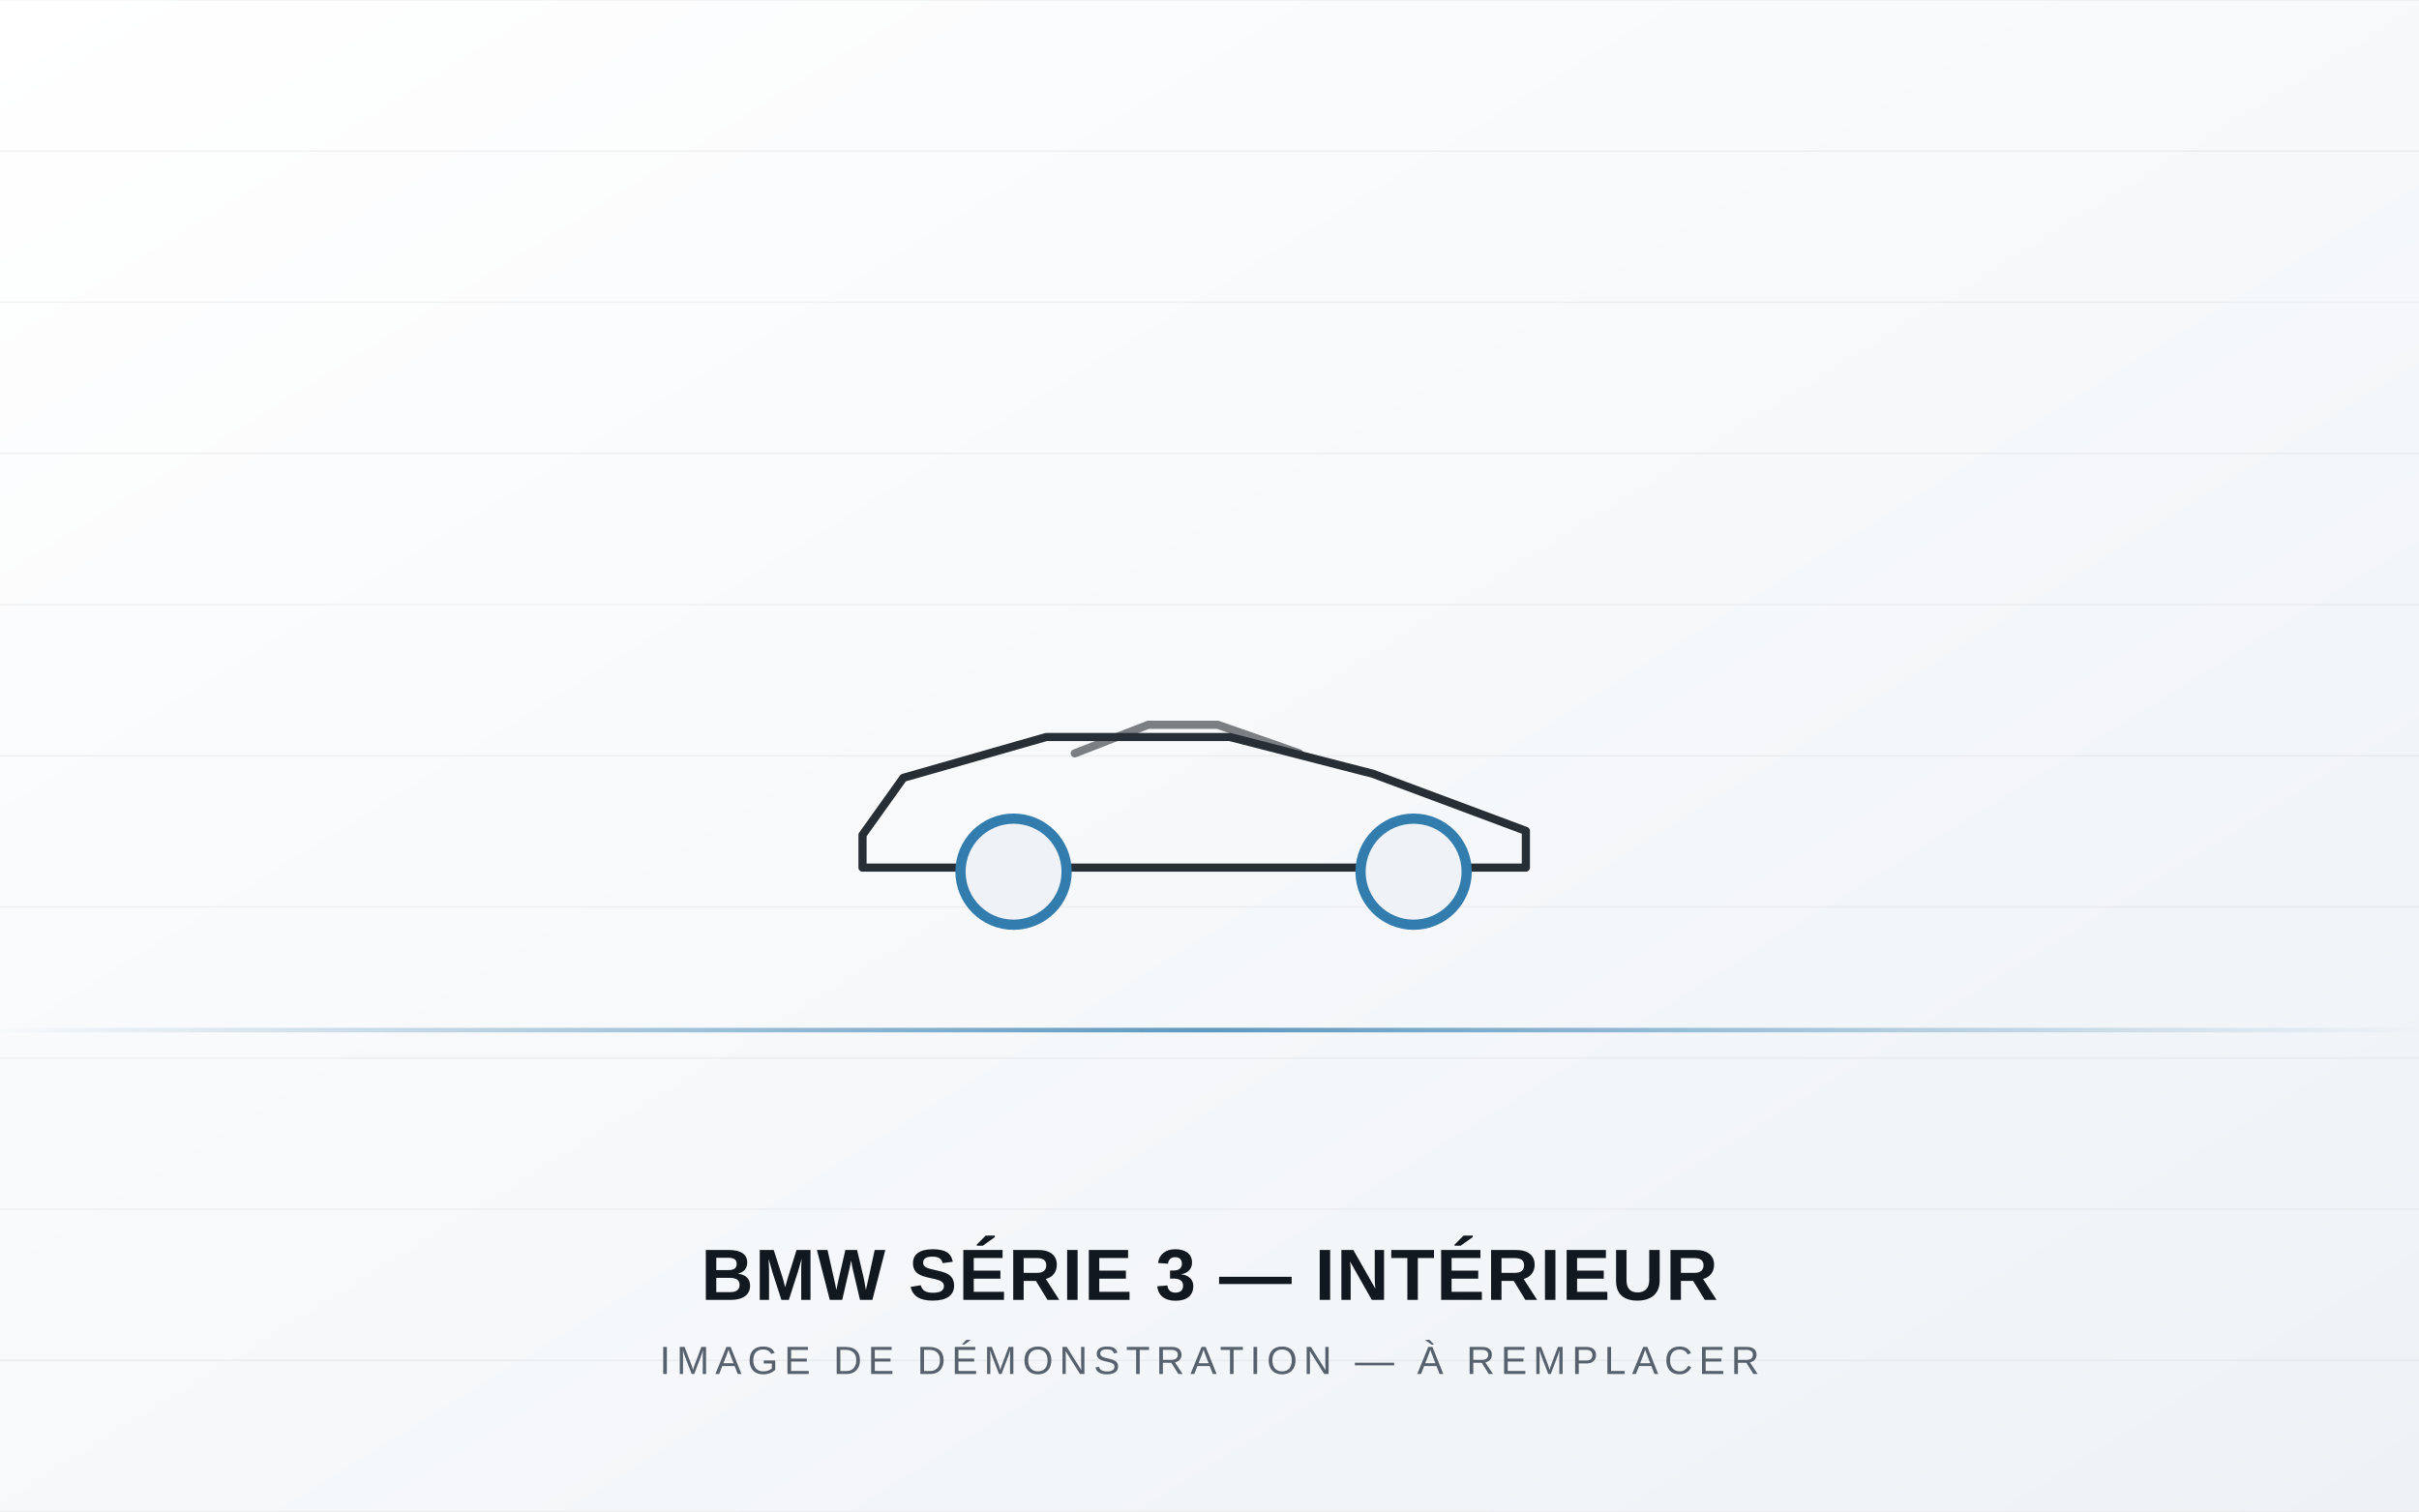
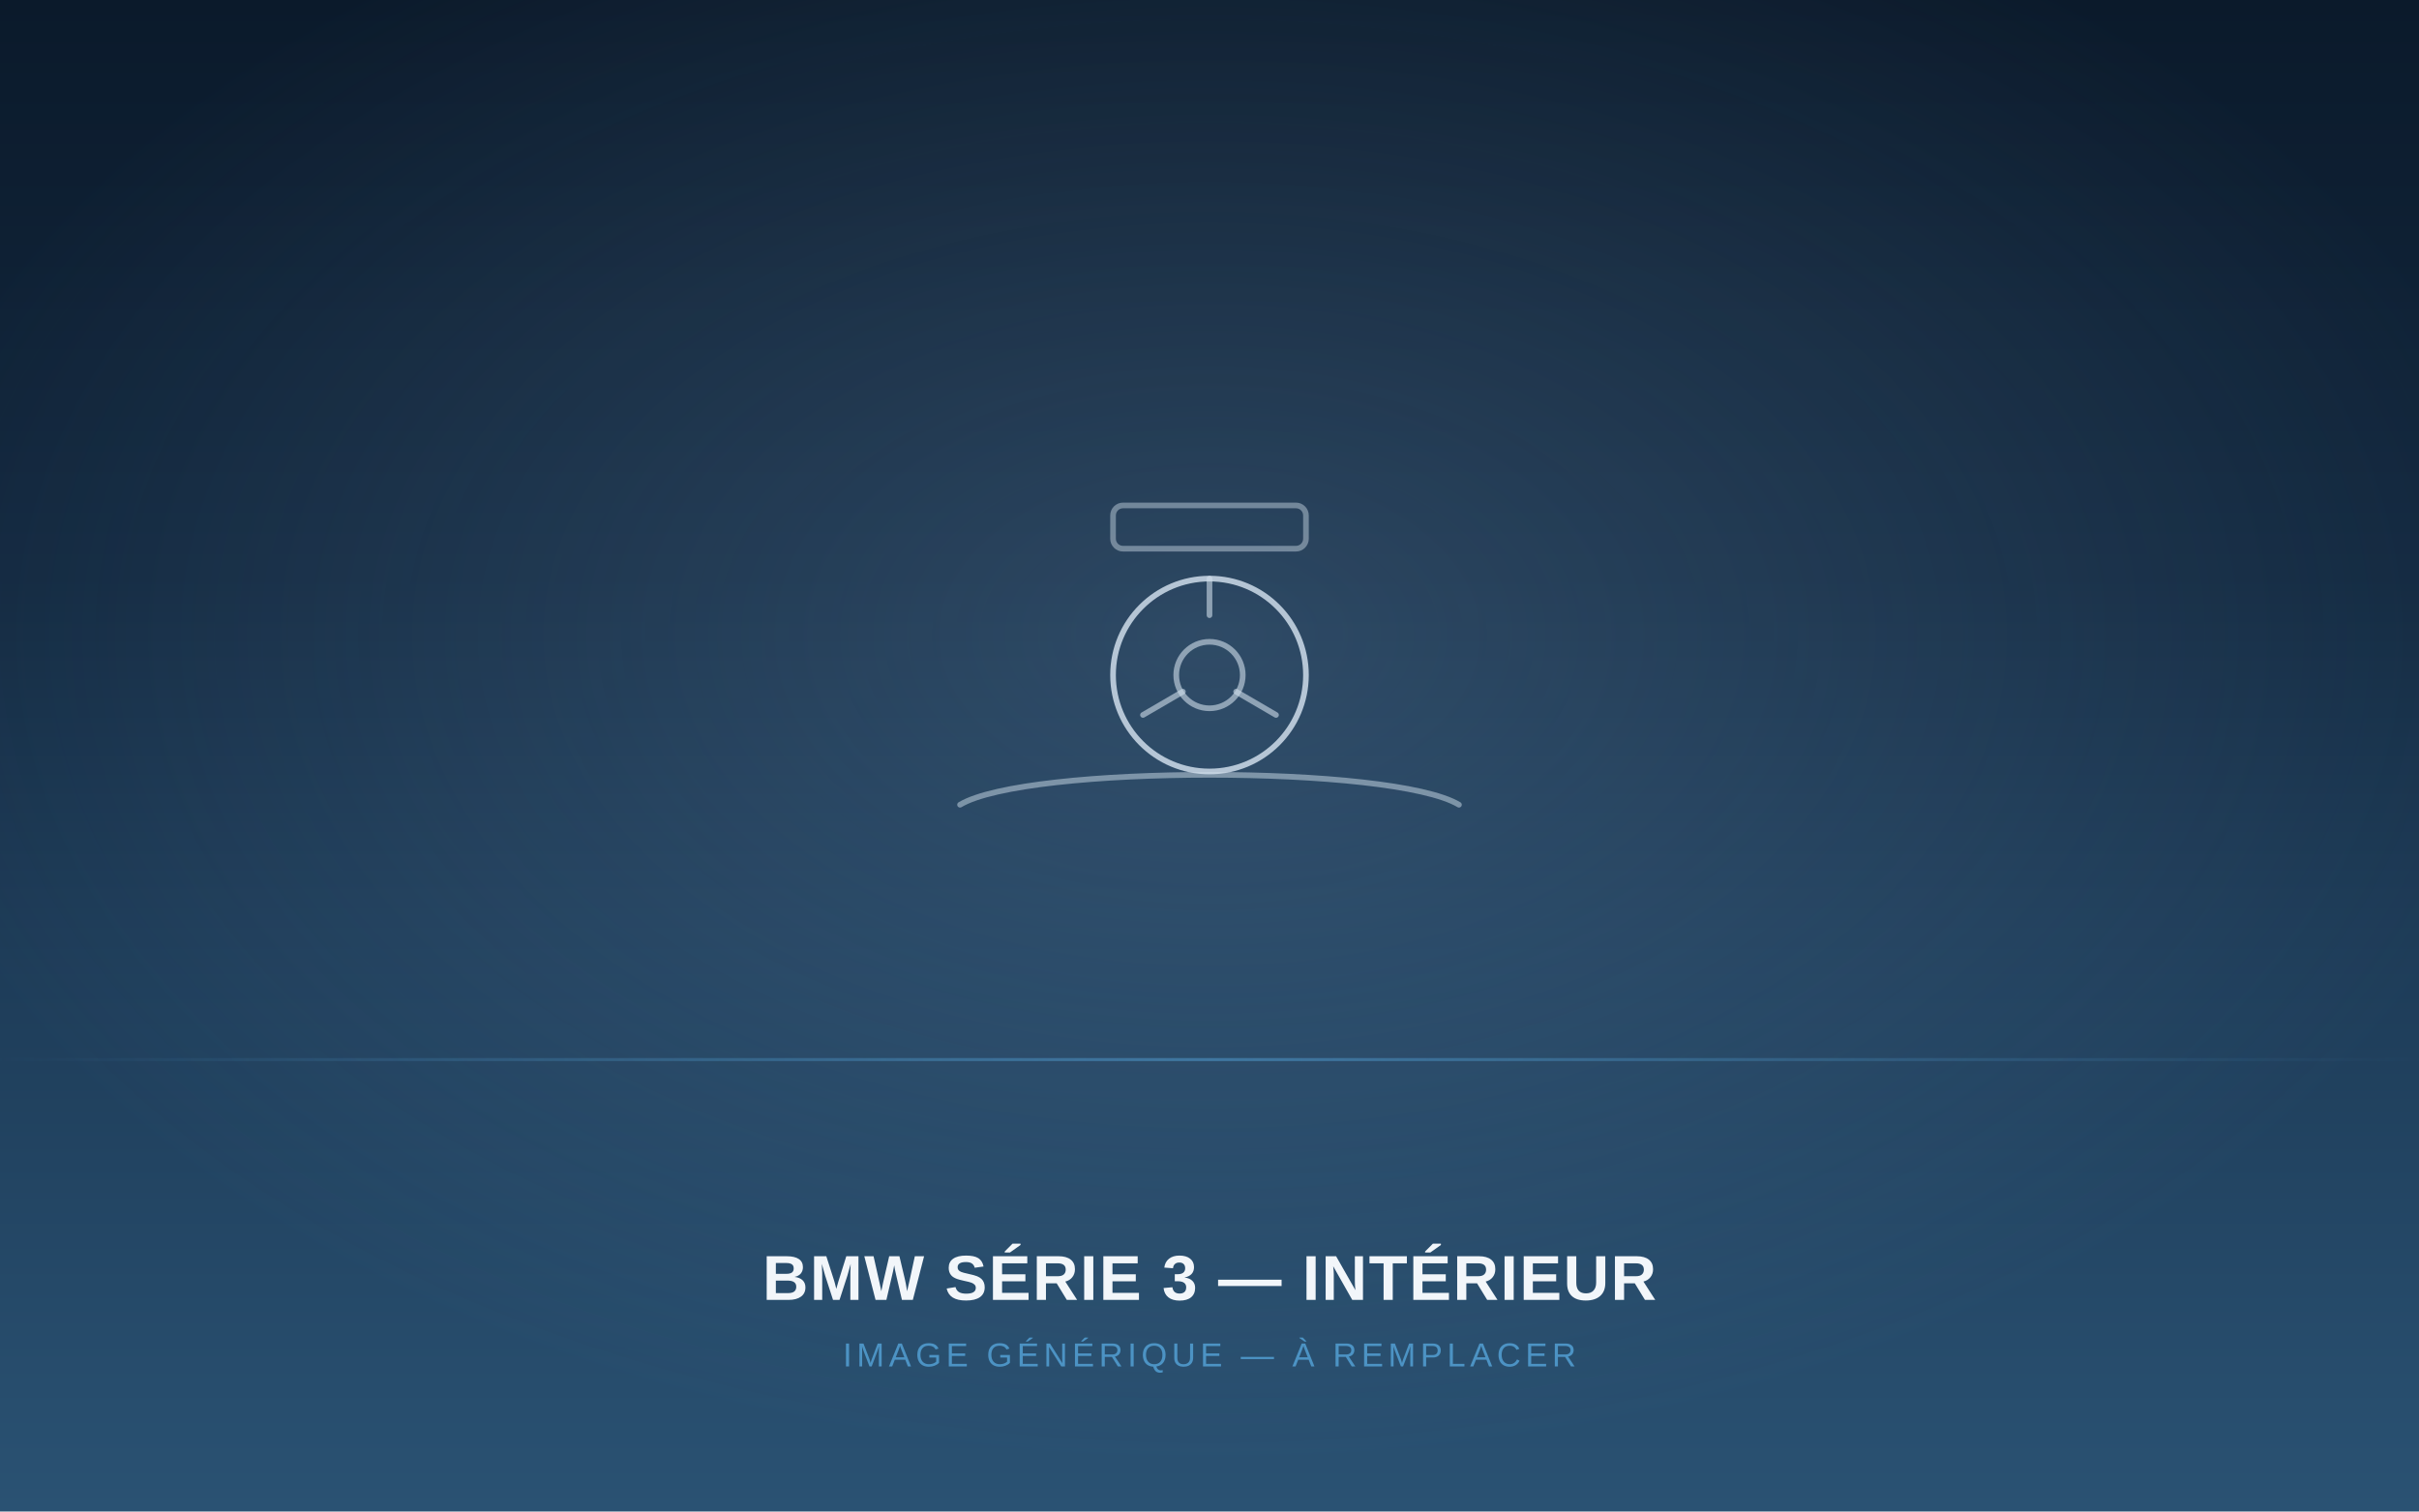
<svg xmlns="http://www.w3.org/2000/svg" width="1600" height="1000" viewBox="0 0 1600 1000">
  <defs>
-     <linearGradient id="bg" x1="0%" y1="0%" x2="100%" y2="100%">
-       <stop offset="0%" stop-color="#ffffff" />
-       <stop offset="100%" stop-color="#eef2f6" />
+     <linearGradient id="bg" x1="0%" y1="0%" x2="0%" y2="100%">
+       <stop offset="0%" stop-color="#0b1a2b" />
+       <stop offset="38%" stop-color="#12283f" />
+       <stop offset="62%" stop-color="#1d3b57" />
+       <stop offset="100%" stop-color="#2a5273" />
    </linearGradient>
+     <radialGradient id="glow" cx="50%" cy="42%" r="55%">
+       <stop offset="0%" stop-color="#8cb9e1" stop-opacity="0.22" />
+       <stop offset="100%" stop-color="#8cb9e1" stop-opacity="0" />
+     </radialGradient>
    <linearGradient id="rule" x1="0%" y1="0%" x2="100%" y2="0%">
-       <stop offset="0%" stop-color="#1d6fa5" stop-opacity="0" />
-       <stop offset="50%" stop-color="#1d6fa5" stop-opacity="0.7" />
-       <stop offset="100%" stop-color="#1d6fa5" stop-opacity="0" />
+       <stop offset="0%" stop-color="#4c93c4" stop-opacity="0" />
+       <stop offset="50%" stop-color="#4c93c4" stop-opacity="0.6" />
+       <stop offset="100%" stop-color="#4c93c4" stop-opacity="0" />
    </linearGradient>
  </defs>
  <rect width="1600" height="1000" fill="url(#bg)" />
-   <g opacity="0.07" stroke="#57616e" stroke-width="1">
-     <line x1="0" y1="0" x2="1600" y2="0" />
-     <line x1="0" y1="100" x2="1600" y2="100" />
-     <line x1="0" y1="200" x2="1600" y2="200" />
-     <line x1="0" y1="300" x2="1600" y2="300" />
-     <line x1="0" y1="400" x2="1600" y2="400" />
-     <line x1="0" y1="500" x2="1600" y2="500" />
-     <line x1="0" y1="600" x2="1600" y2="600" />
-     <line x1="0" y1="700" x2="1600" y2="700" />
-     <line x1="0" y1="800" x2="1600" y2="800" />
-     <line x1="0" y1="900" x2="1600" y2="900" />
-     <line x1="0" y1="1000" x2="1600" y2="1000" />
+   <rect width="1600" height="1000" fill="url(#glow)" />
+   <rect x="0" y="700" width="1600" height="2" fill="url(#rule)" />
+   <g transform="translate(800, 440) scale(1.1)" fill="none" stroke="#dce9f5" stroke-width="3.4" stroke-linejoin="round" stroke-linecap="round" opacity="0.92">
+     <circle cx="0" cy="6" r="58" opacity="0.85" />
+     <circle cx="0" cy="6" r="20" opacity="0.6" />
+     <line x1="0" y1="-52" x2="0" y2="-30" opacity="0.6" />
+     <line x1="-40" y1="30" x2="-16" y2="16" opacity="0.6" />
+     <line x1="40" y1="30" x2="16" y2="16" opacity="0.6" />
+     <path d="M -150 84 C -110 60 110 60 150 84" opacity="0.5" />
+     <rect x="-58" y="-96" width="116" height="26" rx="6" opacity="0.45" />
  </g>
-   <rect x="0" y="680" width="1600" height="3" fill="url(#rule)" />
-   <g transform="translate(800, 520) scale(1.35)" fill="none" stroke="#12181f" stroke-width="4" opacity="0.9" stroke-linejoin="round" stroke-linecap="round">
-     <path d="M -170 24 L -150 -4 L -80 -24 L 10 -24 L 80 -6 L 155 22 L 155 40 L -170 40 Z" />
-     <path d="M -66 -16 L -30 -30 L 4 -30 L 44 -16" opacity="0.6" />
-     <circle cx="-96" cy="42" r="26" fill="#eef2f6" stroke="#1d6fa5" stroke-width="5" />
-     <circle cx="100" cy="42" r="26" fill="#eef2f6" stroke="#1d6fa5" stroke-width="5" />
-   </g>
-   <text x="50%" y="860" text-anchor="middle" font-family="Arial, Helvetica, sans-serif" font-weight="800" font-size="48" fill="#12181f" letter-spacing="1">BMW SÉRIE 3 — INTÉRIEUR</text>
-   <text x="50%" y="909" text-anchor="middle" font-family="Arial, Helvetica, sans-serif" font-size="26" fill="#57616e" letter-spacing="4">IMAGE DE DÉMONSTRATION — À REMPLACER</text>
+   <text x="50%" y="860" text-anchor="middle" font-family="Arial, Helvetica, sans-serif" font-weight="700" font-size="42" fill="#f2f6fa" letter-spacing="1">BMW SÉRIE 3 — INTÉRIEUR</text>
+   <text x="50%" y="904" text-anchor="middle" font-family="Arial, Helvetica, sans-serif" font-size="22" fill="#4c93c4" letter-spacing="3">IMAGE GÉNÉRIQUE — À REMPLACER</text>
</svg>
